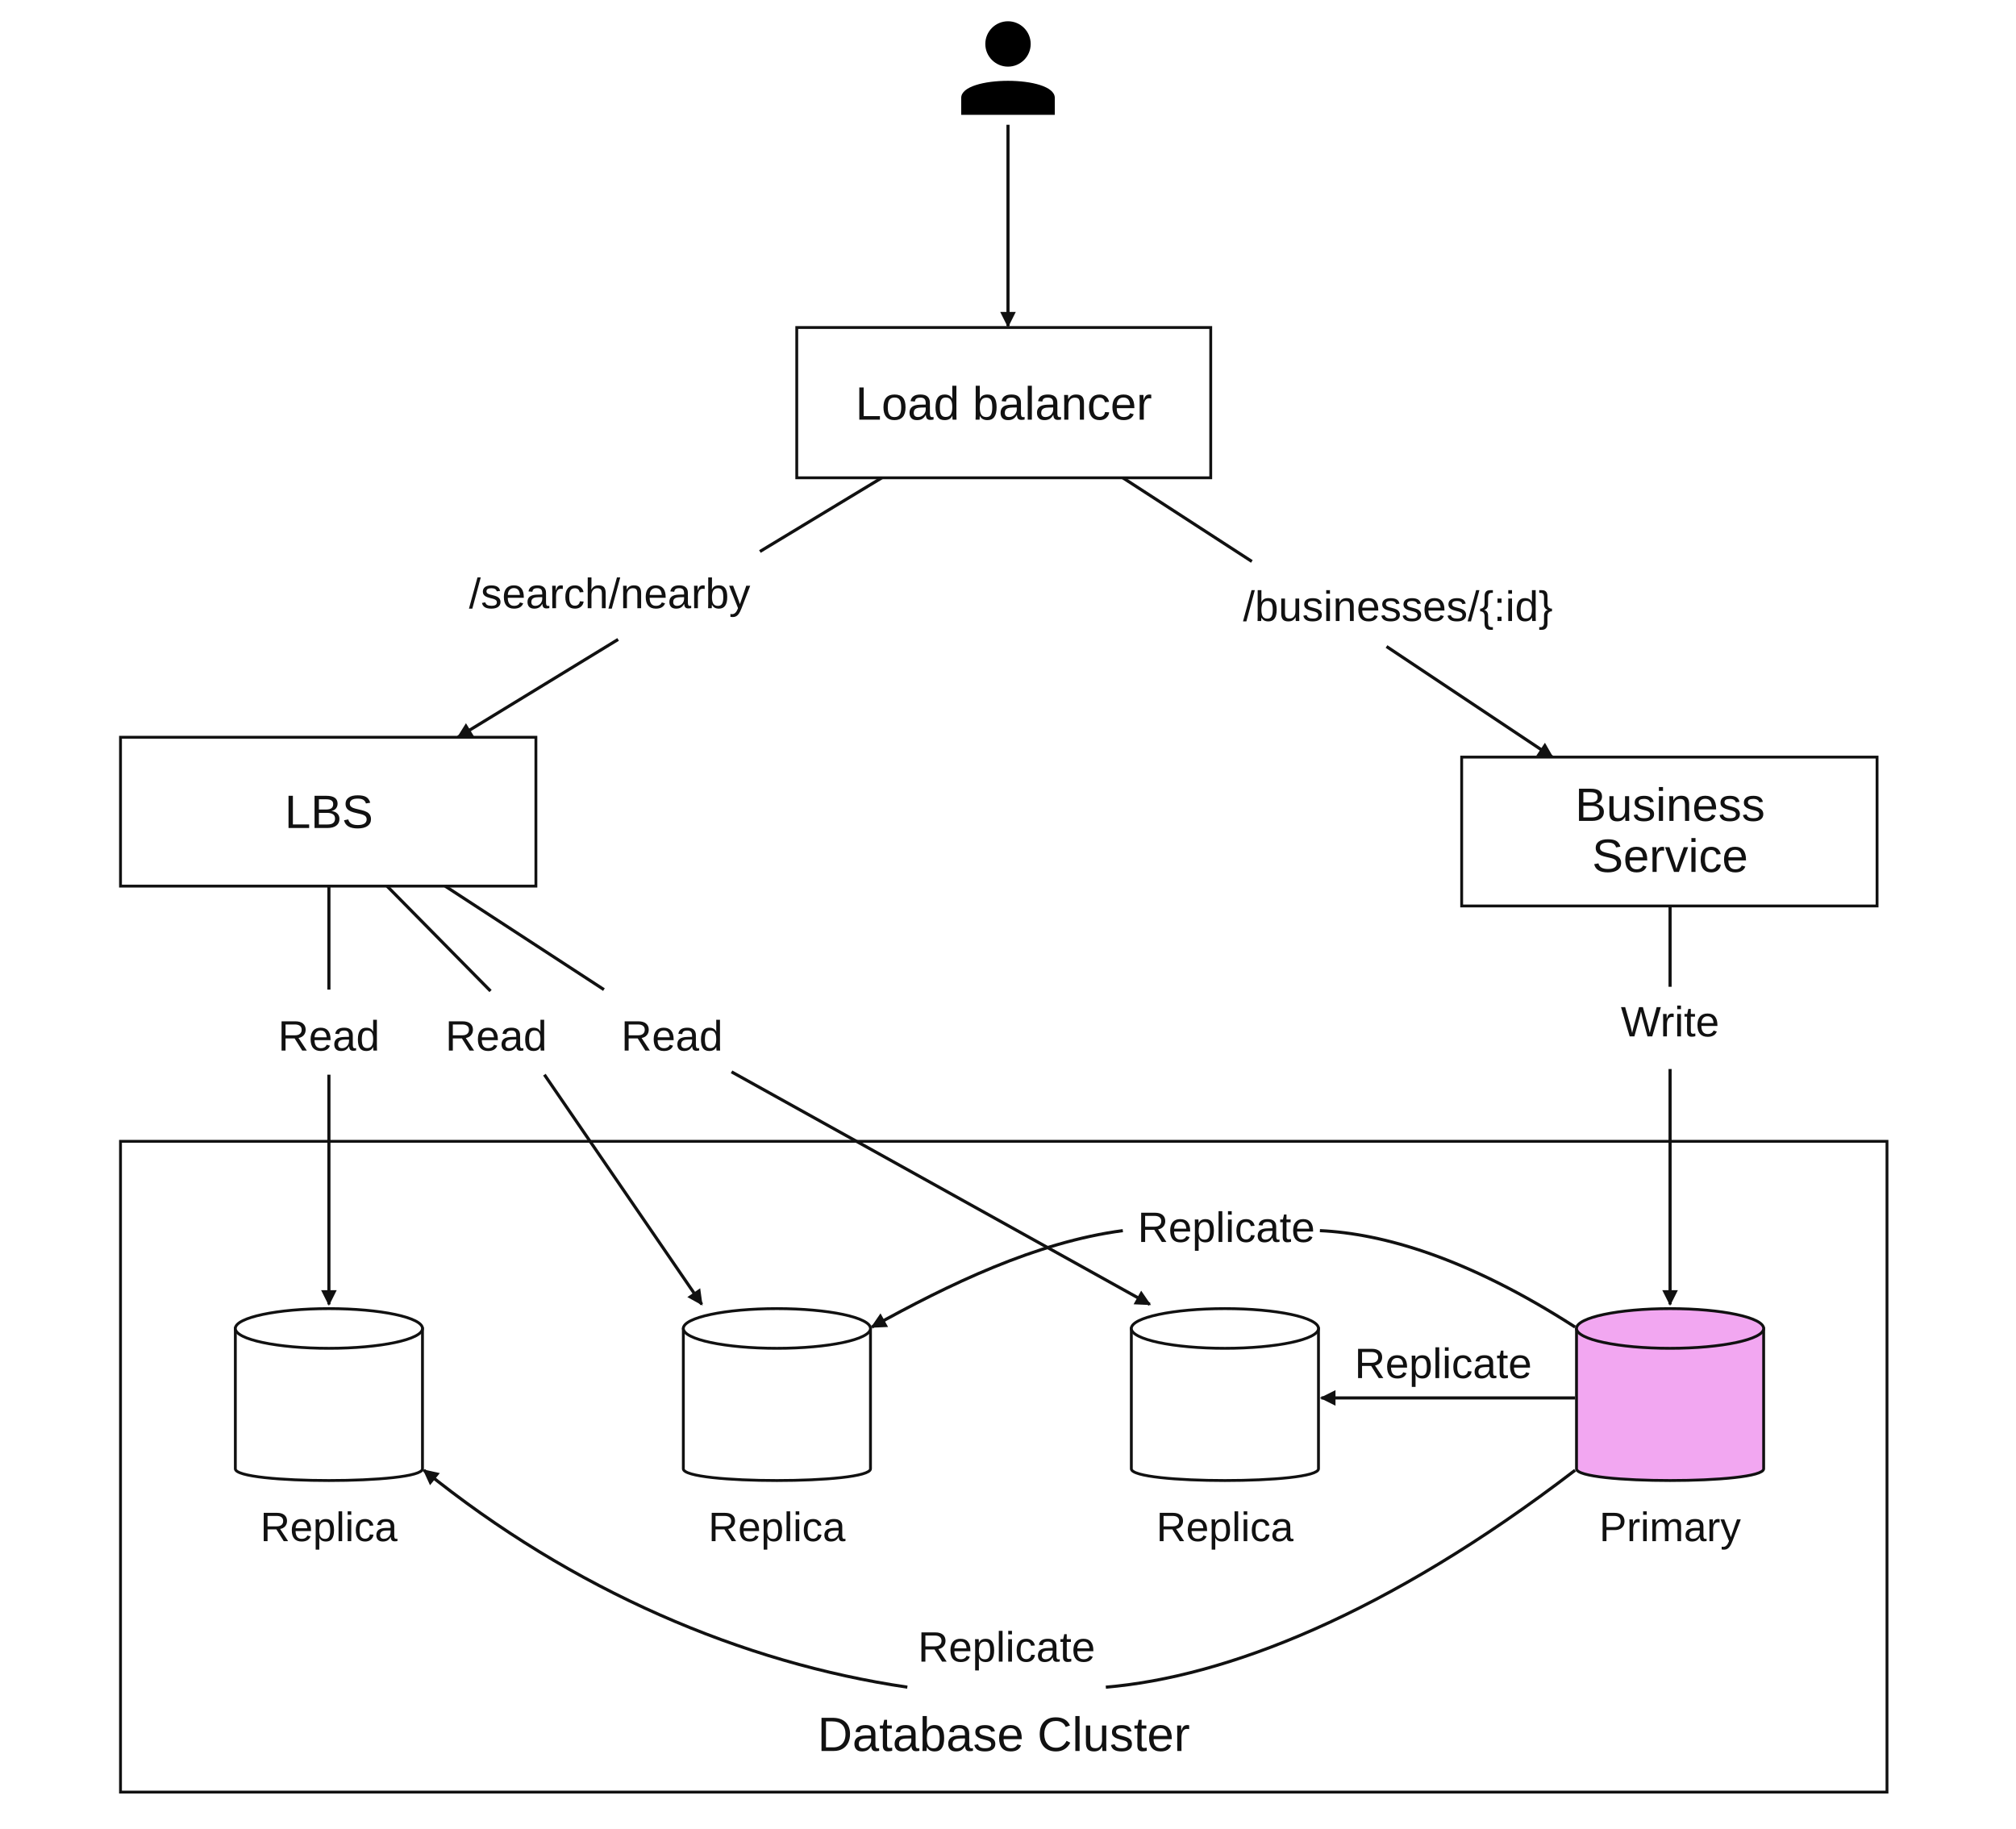
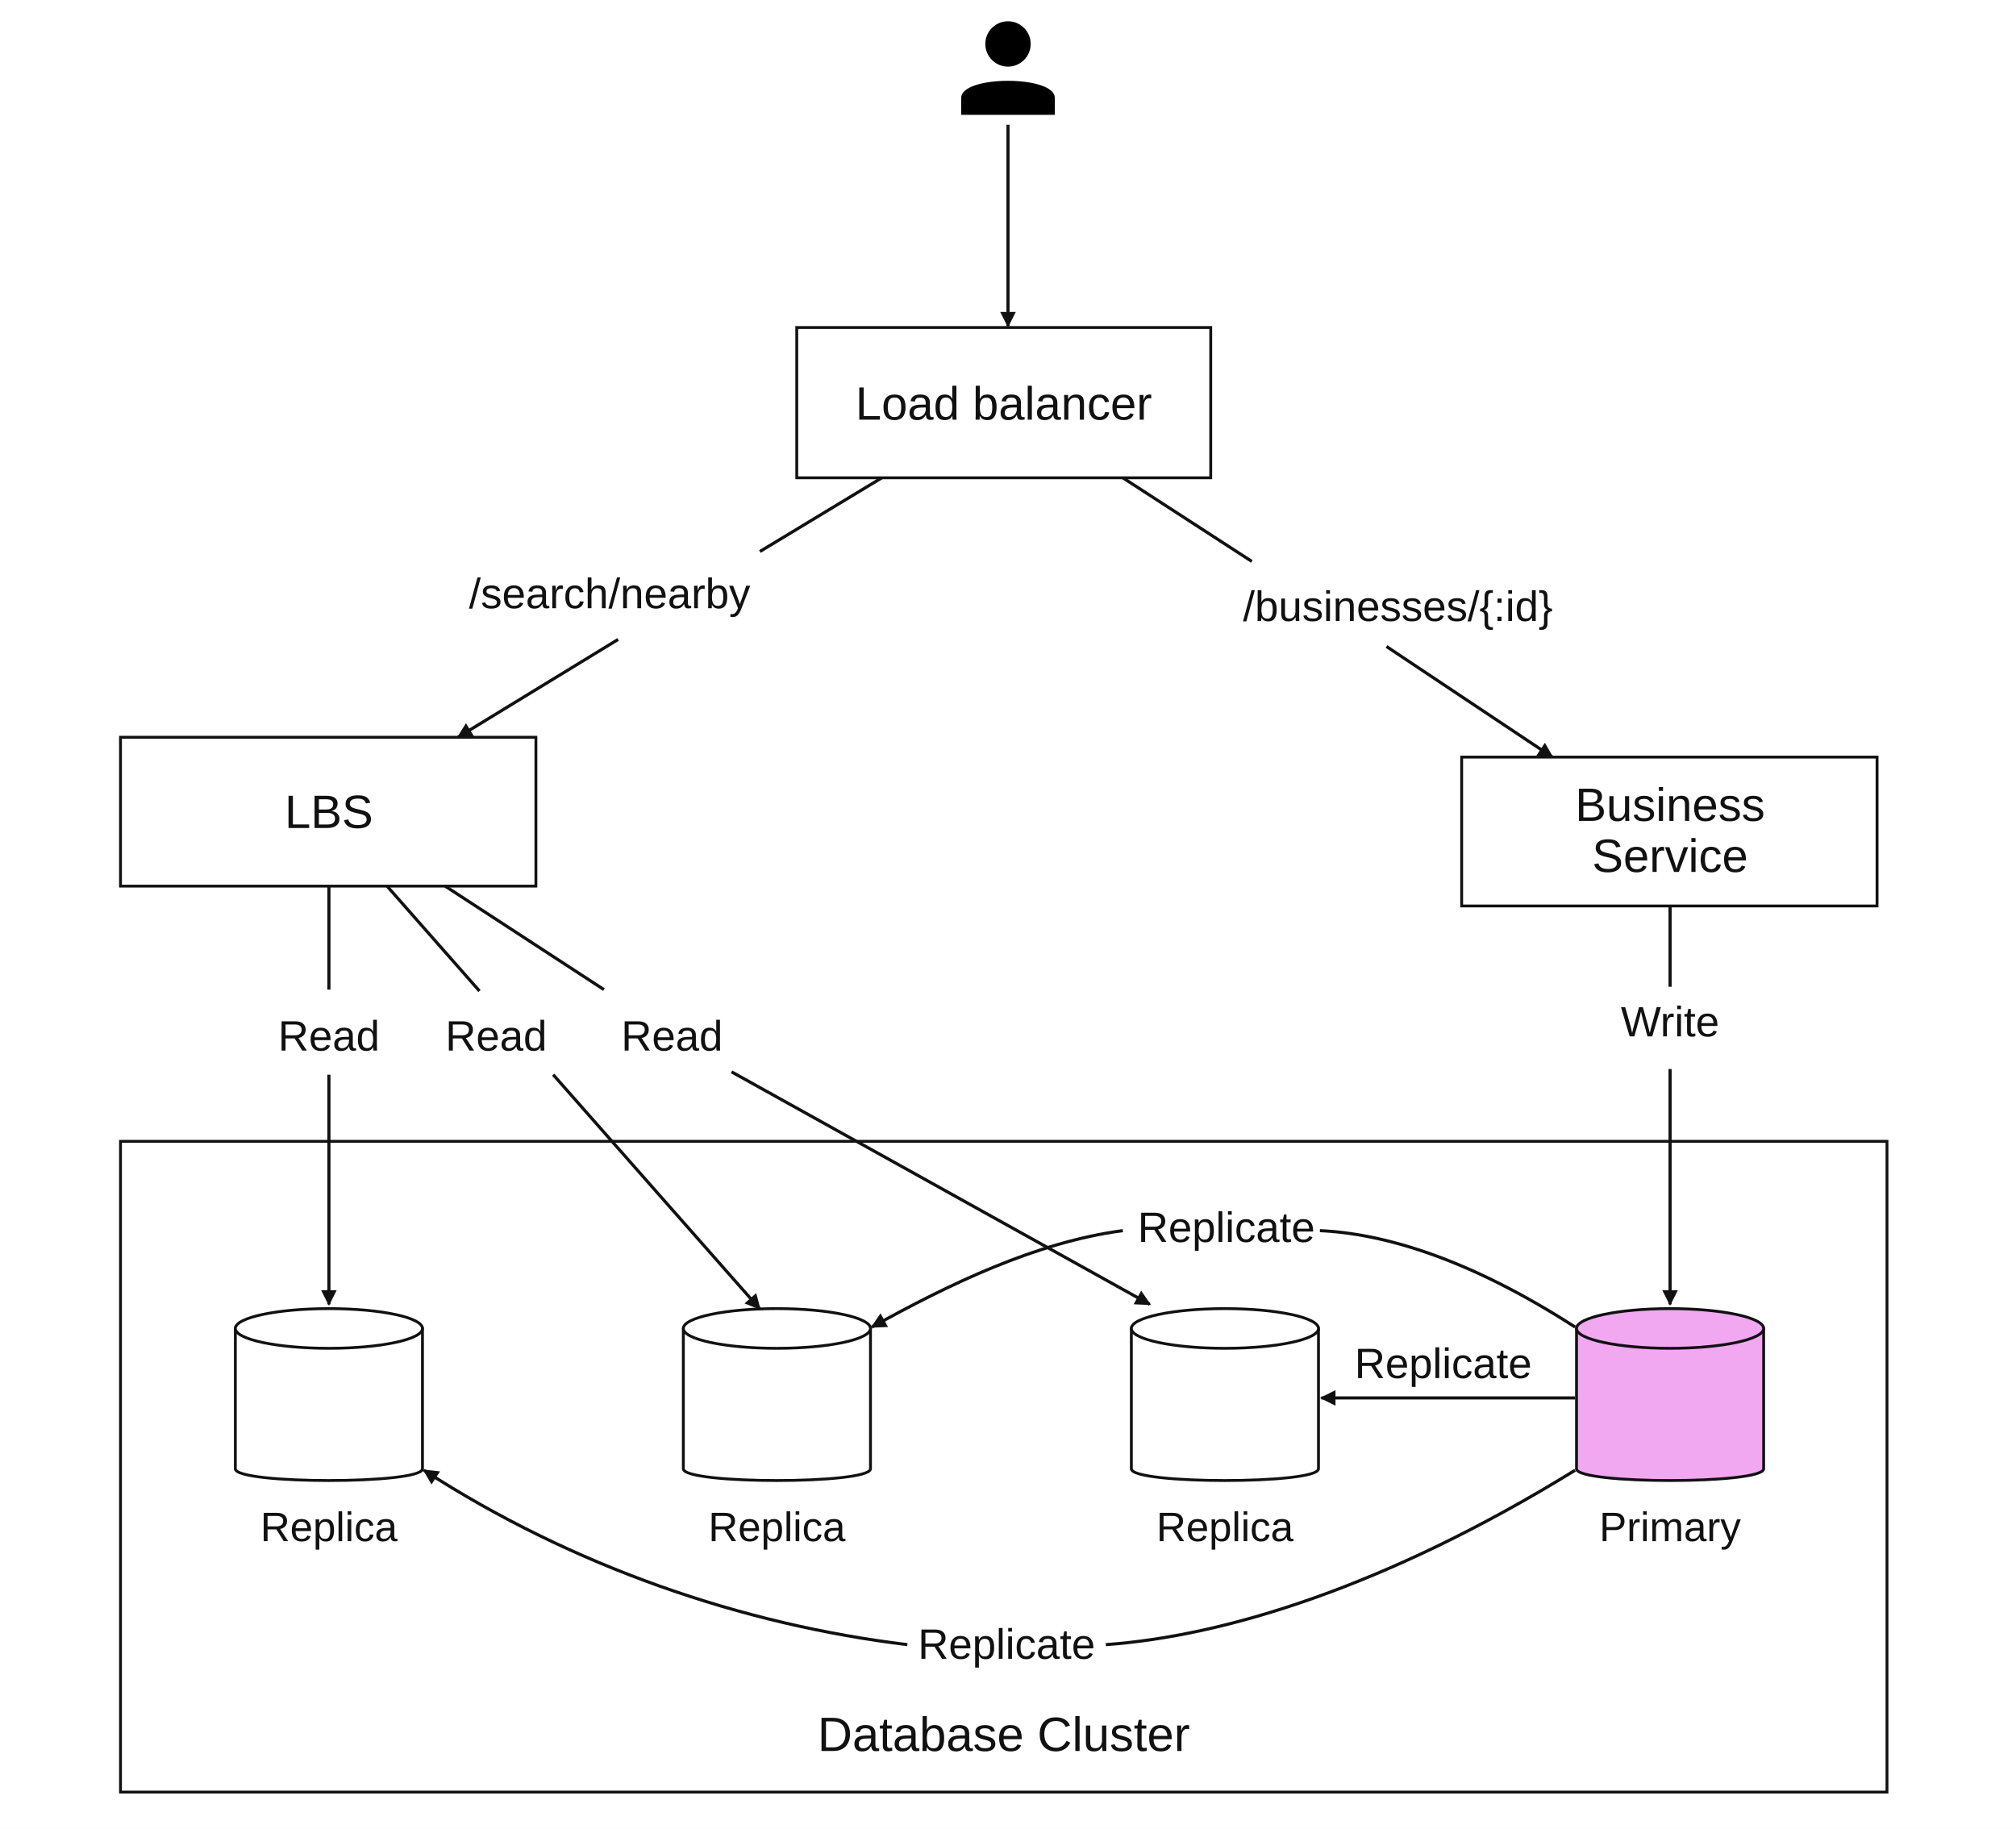
<svg xmlns="http://www.w3.org/2000/svg" width="1422" height="1290" viewBox="0 0 1422 1290" role="img" aria-labelledby="title desc">
  <defs>
    <marker id="arrow" markerWidth="11" markerHeight="11" viewBox="0 0 11 11" refX="10" refY="5.5" orient="auto" markerUnits="userSpaceOnUse">
      <path d="M0 0L11 5.5L0 11Z" fill="#111" />
    </marker>
    <symbol id="user" viewBox="0 0 74 74">
      <circle cx="37" cy="17" r="16" fill="#000" />
      <path d="M4 67V55C4 39 70 39 70 55V67Z" fill="#000" />
    </symbol>
    <symbol id="db" viewBox="0 0 134 132">
      <path d="M1 17C1 7 133 7 133 17V116C133 127 1 127 1 116Z" fill="currentColor" stroke="#111" stroke-width="2" />
      <ellipse cx="67" cy="17" rx="66" ry="14" fill="currentColor" stroke="#111" stroke-width="2" />
    </symbol>
-     <style>.box{fill:#fff;stroke:#111;stroke-width:2}.flow{fill:none;stroke:#111;stroke-width:2.2;marker-end:url(#arrow)}.plain{fill:none;stroke:#111;stroke-width:2.2}.t{font-family:Arial,Helvetica,sans-serif;fill:#111;text-anchor:middle}.node{font-size:33px}.label{font-size:30px}.db-label{font-size:29px}.cluster{font-size:34px}</style>
+     <style>
+       .box {
+         fill: #fff;
+         stroke: #111;
+         stroke-width: 2
+       }
+ 
+       .flow {
+         fill: none;
+         stroke: #111;
+         stroke-width: 2.2;
+         marker-end: url(#arrow)
+       }
+ 
+       .plain {
+         fill: none;
+         stroke: #111;
+         stroke-width: 2.2
+       }
+ 
+       .t {
+         font-family: Arial, Helvetica, sans-serif;
+         fill: #111;
+         text-anchor: middle
+       }
+ 
+       .node {
+         font-size: 33px
+       }
+ 
+       .label {
+         font-size: 30px
+       }
+ 
+       .db-label {
+         font-size: 29px
+       }
+ 
+       .cluster {
+         font-size: 34px
+       }
+     </style>
  </defs>
  <rect width="1422" height="1290" fill="#fff" />
  <use href="#user" x="674" y="14" width="74" height="74" />
  <path class="flow" d="M711 88V230" />
  <rect class="box" x="562" y="231" width="292" height="106" />
  <text class="t node" x="708" y="296">Load balancer</text>
  <path class="plain" d="M622 337L536 389" />
  <path class="flow" d="M436 451L323 520" />
  <text class="t label" x="430" y="429">/search/nearby</text>
  <path class="plain" d="M792 337L883 396" />
  <path class="flow" d="M978 456L1095 534" />
  <text class="t label" x="986" y="438">/businesses/{:id}</text>
  <rect class="box" x="85" y="520" width="293" height="105" />
  <text class="t node" x="232" y="584">LBS</text>
  <rect class="box" x="1031" y="534" width="293" height="105" />
  <text class="t node" x="1178" y="579">Business</text>
  <text class="t node" x="1178" y="615">Service</text>
  <rect class="box" x="85" y="805" width="1246" height="459" />
  <path class="plain" d="M232 625V698" />
  <path class="flow" d="M232 758V920" />
  <text class="t label" x="232" y="741">Read</text>
-   <path class="plain" d="M273 625L346 699" />
-   <path class="flow" d="M384 758L495 920" />
+   <path class="plain" d="M273 625L338.2 699" />
+   <path class="flow" d="M390.2 758L535.9 923.2" />
  <text class="t label" x="350" y="741">Read</text>
  <path class="plain" d="M314 625L426 698" />
  <path class="flow" d="M516 756L811 920" />
  <text class="t label" x="474" y="741">Read</text>
  <path class="plain" d="M1178 639V696" />
  <path class="flow" d="M1178 754V920" />
  <text class="t label" x="1178" y="731">Write</text>
  <use href="#db" x="165" y="920" width="134" height="132" color="#fff" />
  <use href="#db" x="481" y="920" width="134" height="132" color="#fff" />
  <use href="#db" x="797" y="920" width="134" height="132" color="#fff" />
  <use href="#db" x="1111" y="920" width="134" height="132" color="#f2a7f1" />
  <g class="t db-label">
    <text x="232" y="1087">Replica</text>
    <text x="548" y="1087">Replica</text>
    <text x="864" y="1087">Replica</text>
    <text x="1178" y="1087">Primary</text>
  </g>
  <path class="plain" d="M1111 936C1035 887 975 870 931 868" />
  <path class="flow" d="M792 868C731 876 669 906 615 936" />
  <text class="t label" x="865" y="876">Replicate</text>
  <path class="flow" d="M1111 986H932" />
  <text class="t label" x="1018" y="972">Replicate</text>
-   <path class="plain" d="M1111 1037C978 1139 864 1183 780 1190" />
-   <path class="flow" d="M640 1190C524 1173 404 1122 299 1037" />
-   <text class="t label" x="710" y="1172">Replicate</text>
+   <path class="plain" d="M1111 1037C978 1119 864 1154 780 1160" />
+   <path class="flow" d="M640 1160C524 1146 404 1105 299 1037" />
+   <text class="t label" x="710" y="1170">Replicate</text>
  <text class="t cluster" x="708" y="1235">Database Cluster</text>
</svg>
